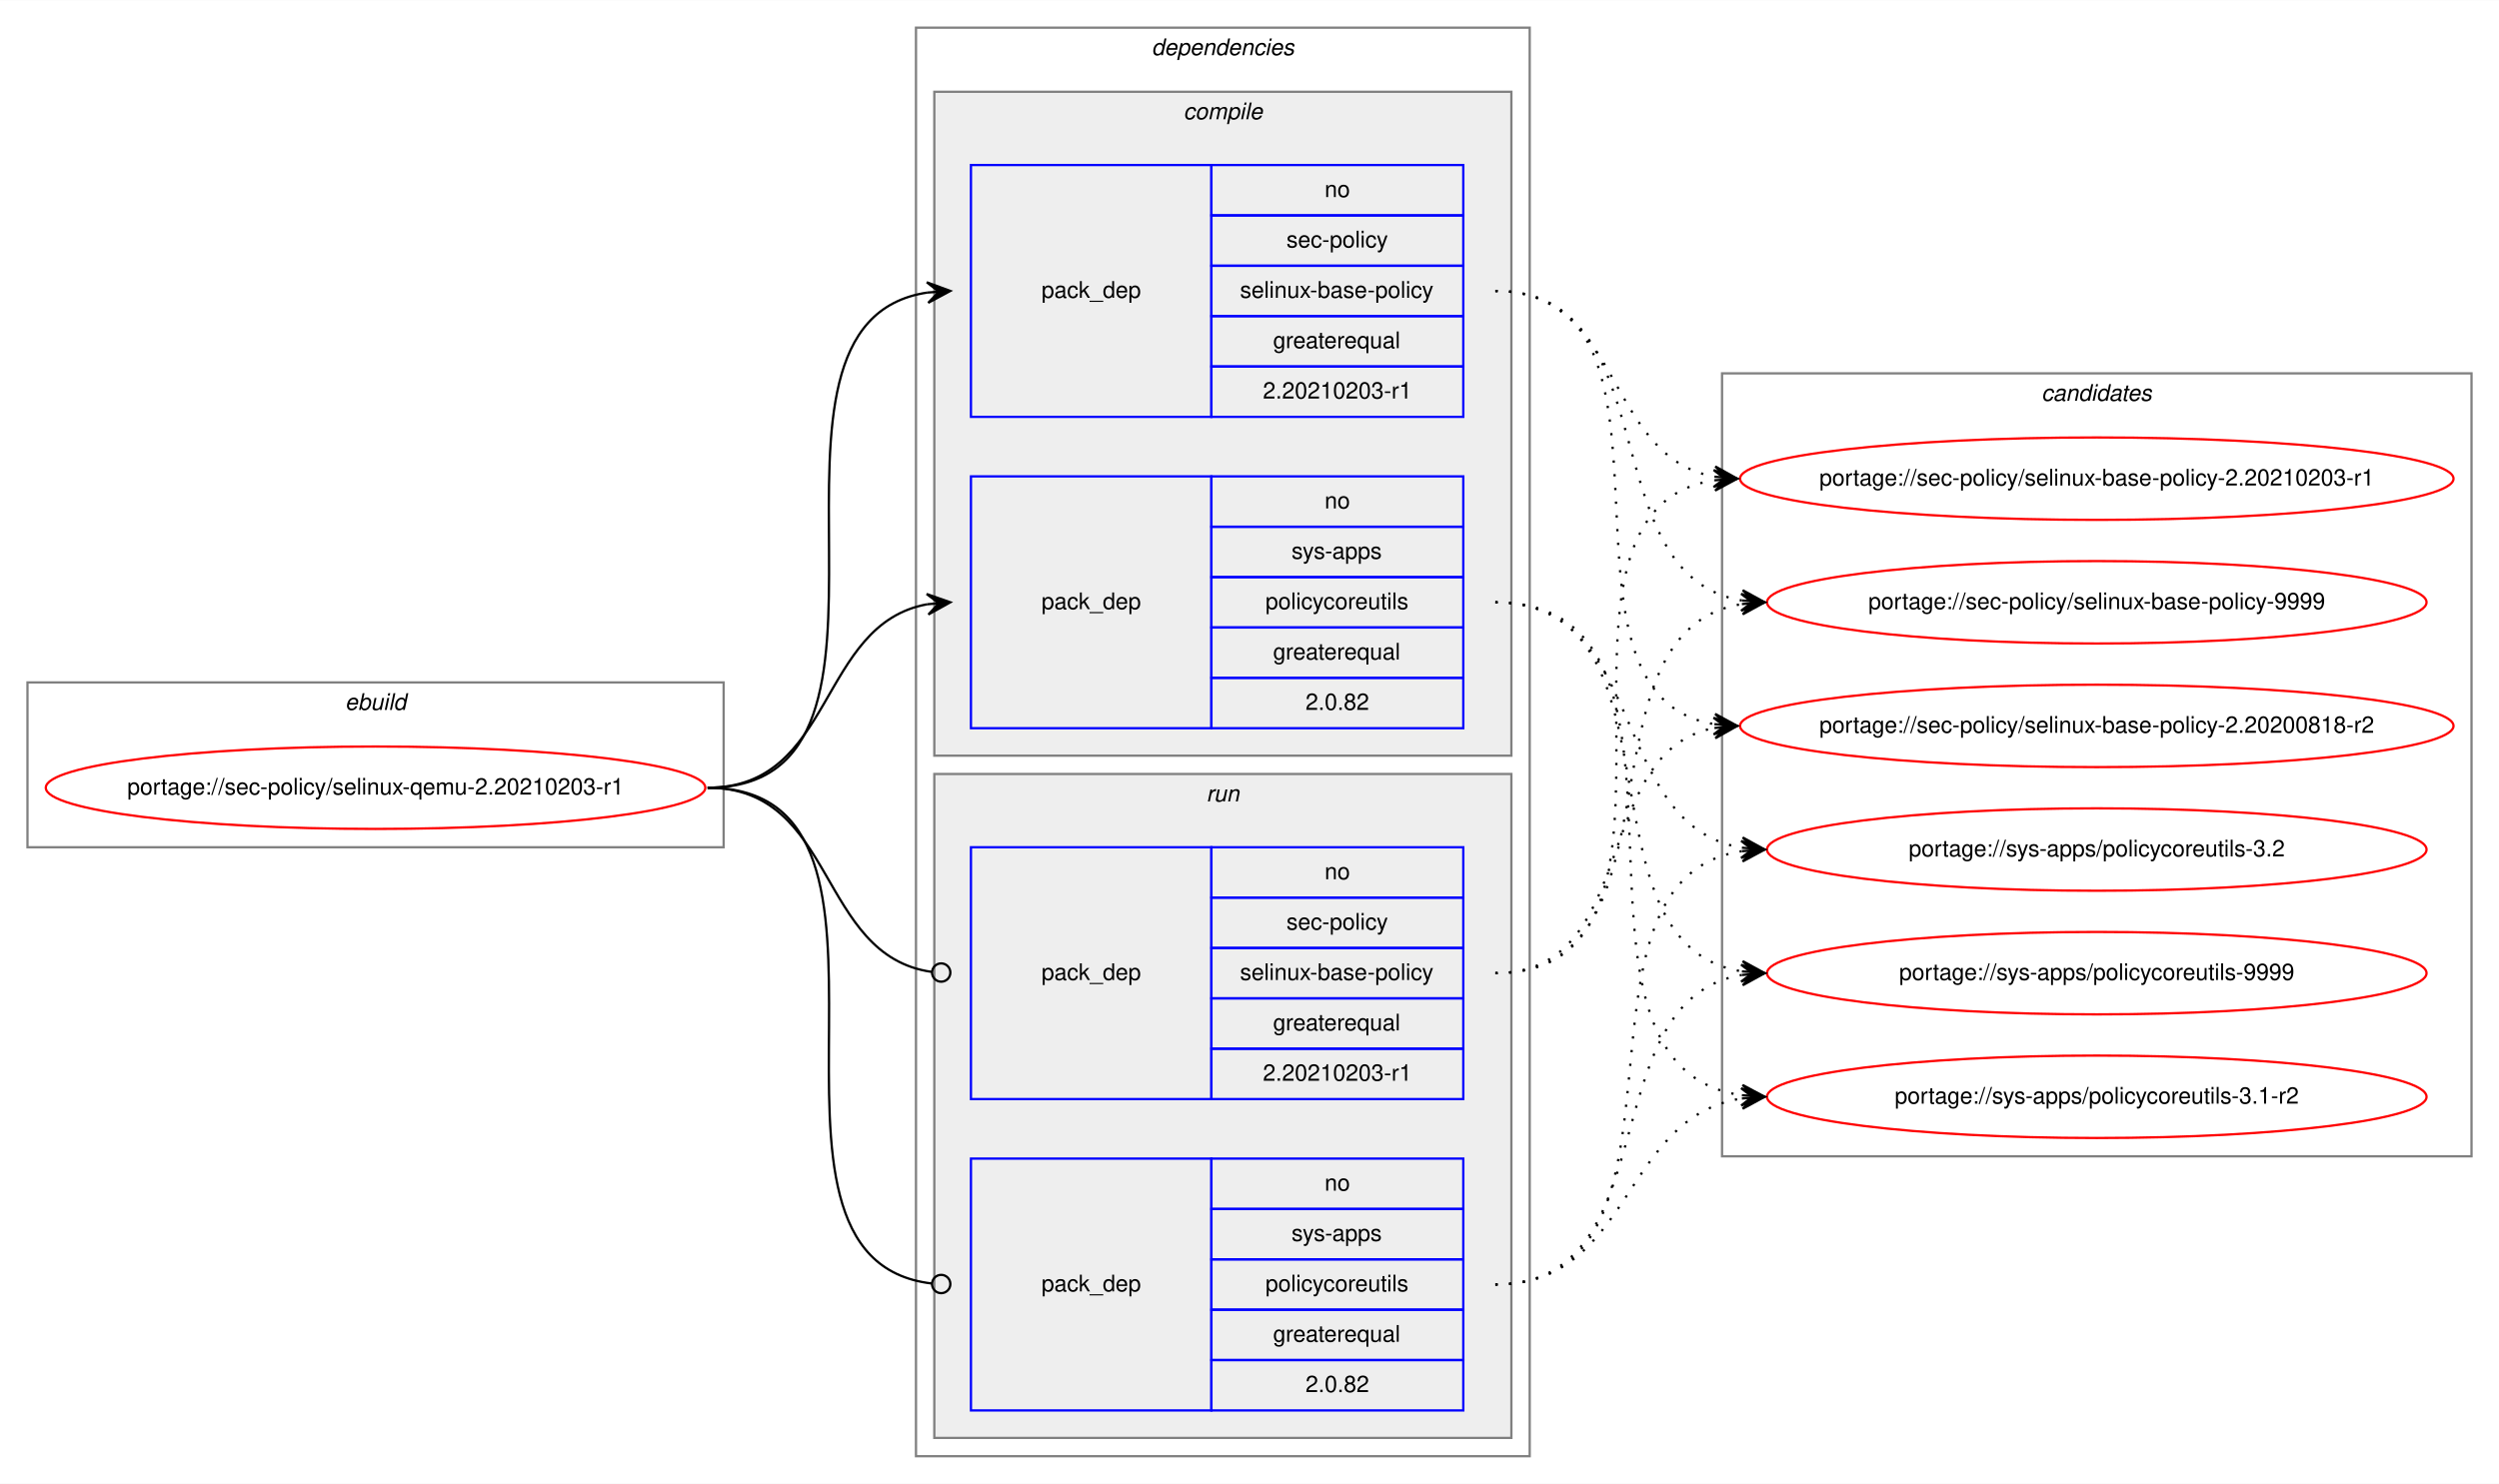
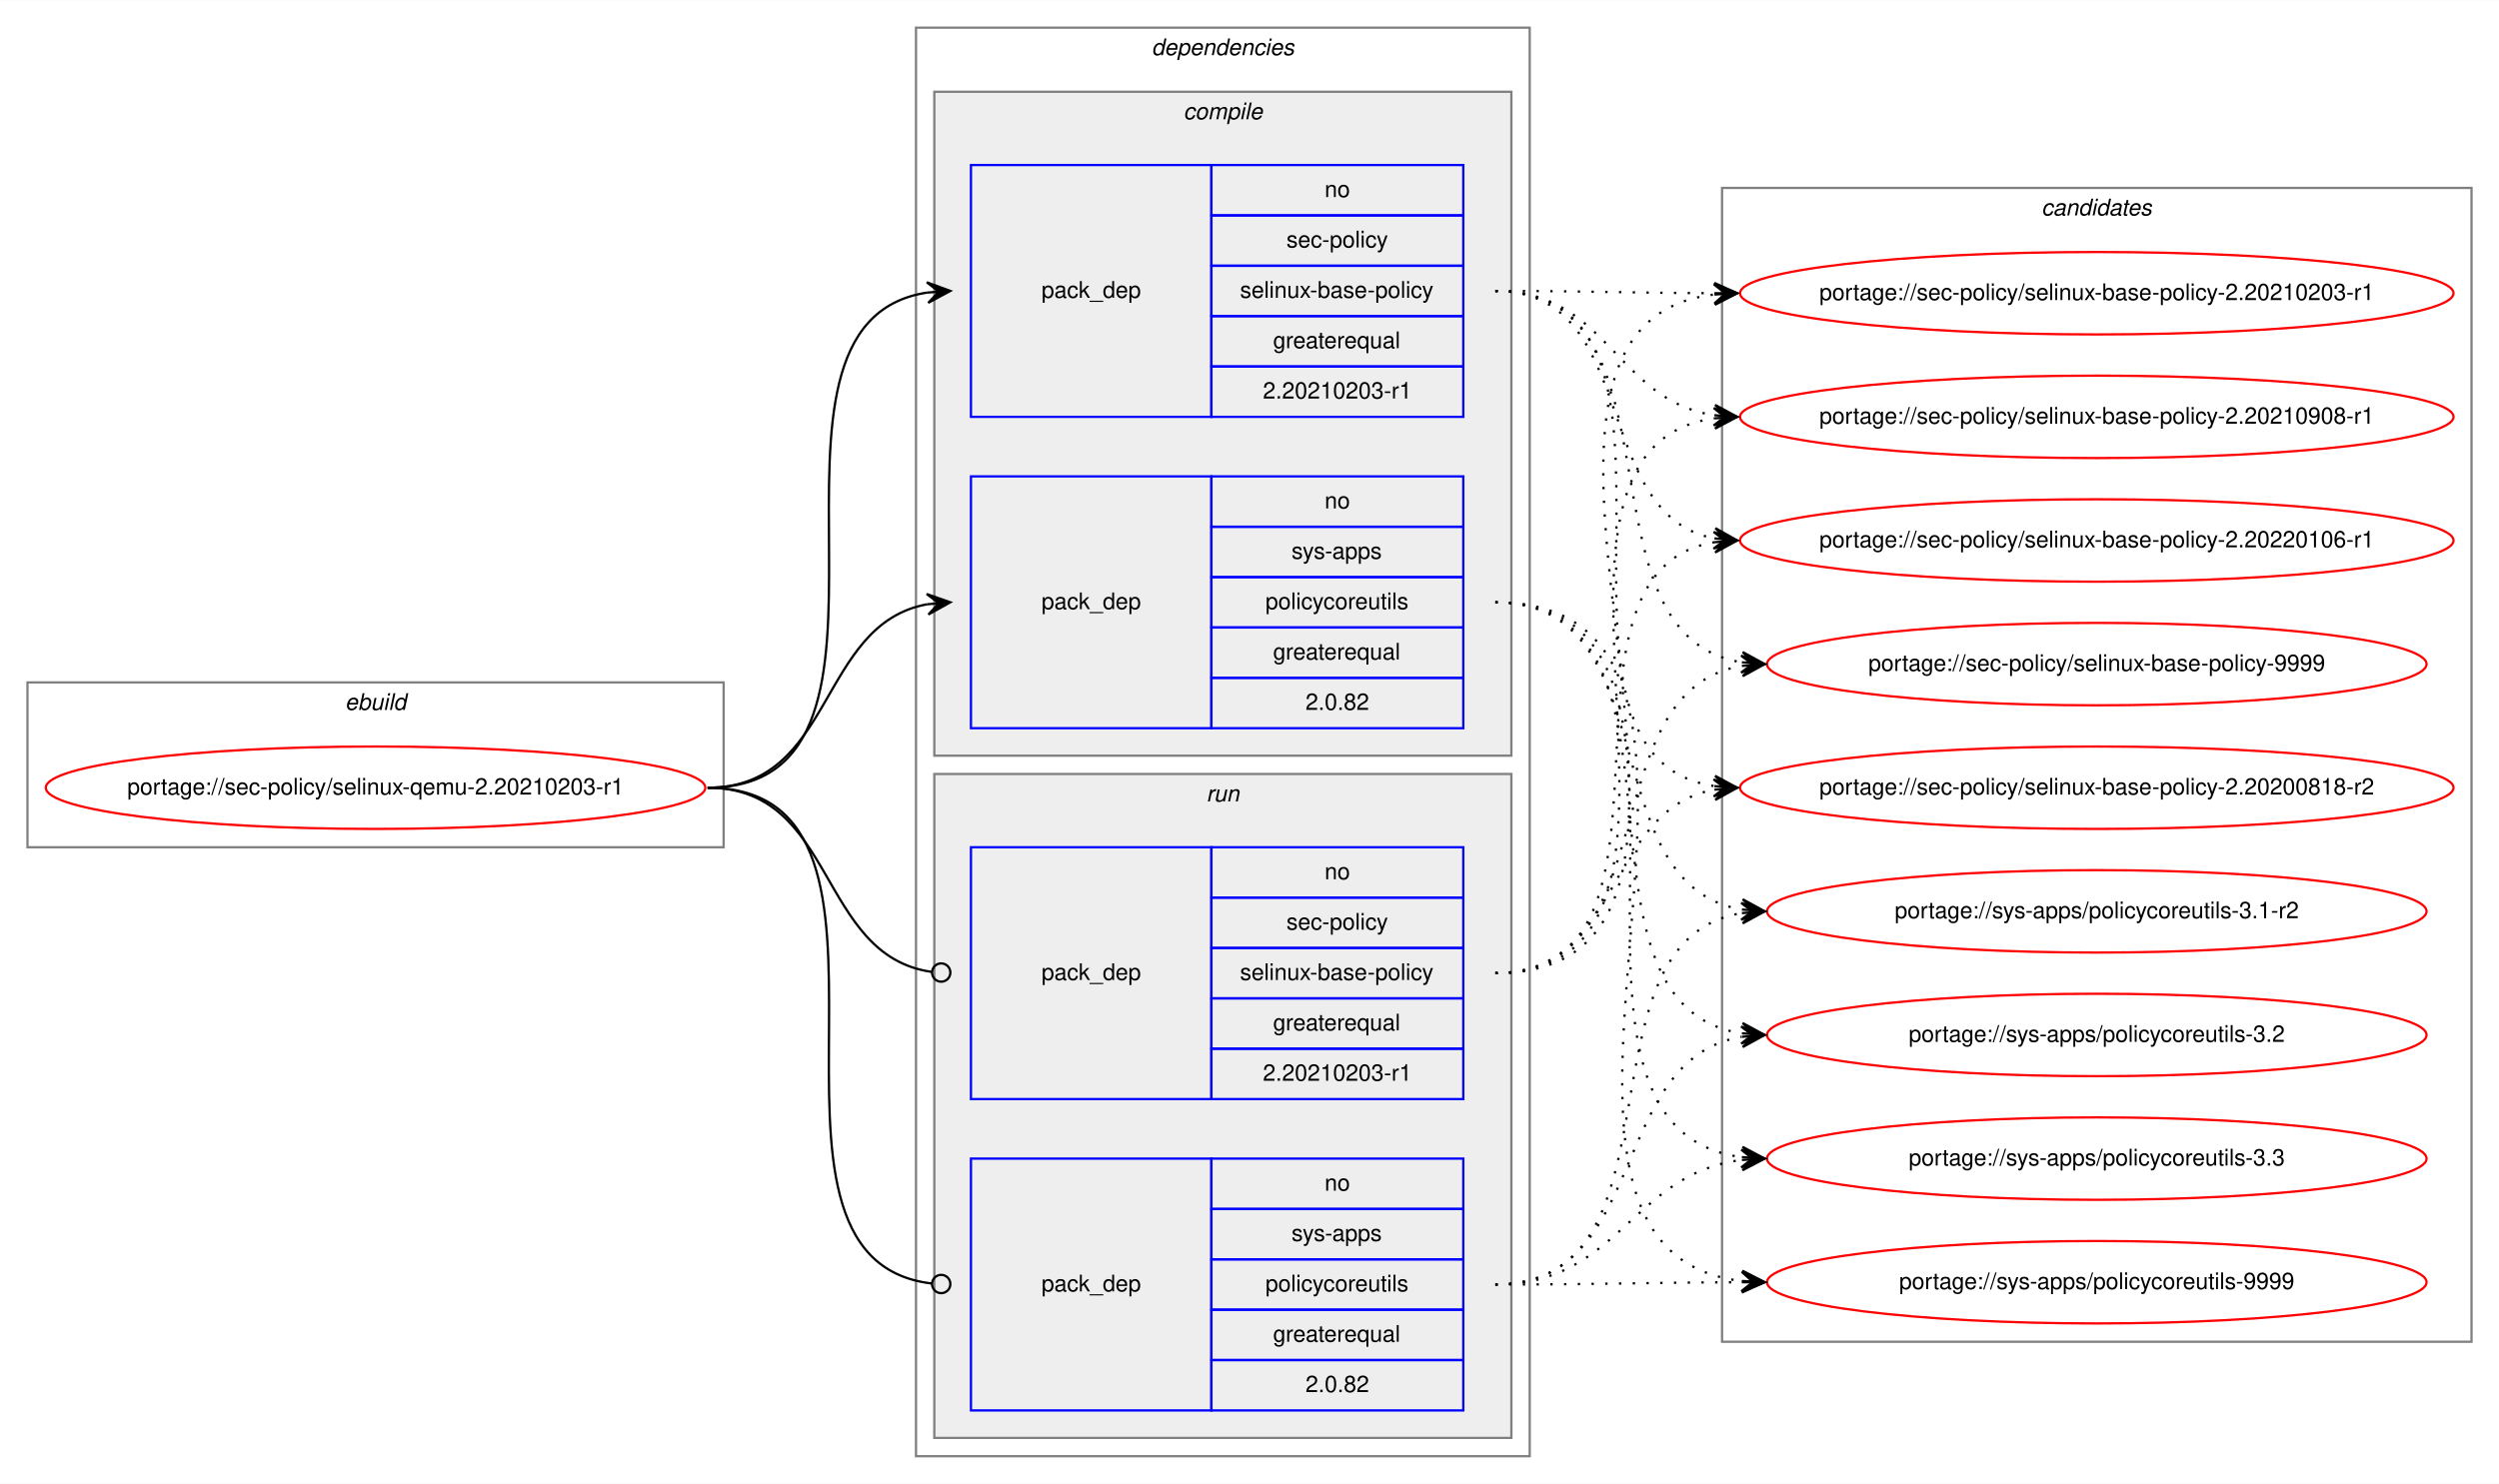
<svg xmlns="http://www.w3.org/2000/svg" xmlns:xlink="http://www.w3.org/1999/xlink" width="1091pt" height="648pt" viewBox="0.00 0.00 1091.28 648.00">
  <g id="graph0" class="graph" transform="scale(1 1) rotate(0) translate(4 644)">
    <polygon fill="white" stroke="transparent" points="-4,4 -4,-644 1087.28,-644 1087.28,4 -4,4" />
    <g id="clust1" class="cluster">
      <polygon fill="none" stroke="gray" points="8,-274 8,-346 312,-346 312,-274 8,-274" />
      <text text-anchor="start" x="146.66" y="-334" font-family="Helvetica,sans-Serif" font-style="italic" font-size="10.00">ebuild</text>
    </g>
    <g id="clust2" class="cluster">
      <polygon fill="none" stroke="gray" points="396,-8 396,-632 664,-632 664,-8 396,-8" />
      <text text-anchor="start" x="498.88" y="-620" font-family="Helvetica,sans-Serif" font-style="italic" font-size="10.00">dependencies</text>
    </g>
    <g id="clust3" class="cluster">
      <polygon fill="#eeeeee" stroke="gray" points="404,-314 404,-604 656,-604 656,-314 404,-314" />
      <text text-anchor="start" x="512.78" y="-592" font-family="Helvetica,sans-Serif" font-style="italic" font-size="10.00">compile</text>
    </g>
    <g id="clust7" class="cluster">
      <polygon fill="#eeeeee" stroke="gray" points="404,-16 404,-306 656,-306 656,-16 404,-16" />
      <text text-anchor="start" x="522.78" y="-294" font-family="Helvetica,sans-Serif" font-style="italic" font-size="10.00">run</text>
    </g>
    <g id="clust10" class="cluster">
-       <polygon fill="none" stroke="gray" points="748,-139 748,-481 1075.28,-481 1075.28,-139 748,-139" />
-       <text text-anchor="start" x="887.47" y="-469" font-family="Helvetica,sans-Serif" font-style="italic" font-size="10.00">candidates</text>
+       <polygon fill="none" stroke="gray" points="748,-58 748,-562 1075.28,-562 1075.28,-58 748,-58" />
+       <text text-anchor="start" x="887.47" y="-550" font-family="Helvetica,sans-Serif" font-style="italic" font-size="10.00">candidates</text>
    </g>
    <g id="node1" class="node">
      <g id="a_node1">
        <a xlink:href="../sec-policy/selinux-qemu-2.20210203-r1.svg" xlink:title="portage://sec-policy/selinux-qemu-2.20210203-r1">
          <ellipse fill="none" stroke="red" cx="160" cy="-300" rx="144" ry="18" />
          <text text-anchor="middle" x="160" y="-297" font-family="Helvetica,sans-Serif" font-size="10.00">portage://sec-policy/selinux-qemu-2.20210203-r1</text>
        </a>
      </g>
    </g>
    <g id="node2" class="node">
      <polygon fill="none" stroke="blue" points="420,-462 420,-572 525,-572 525,-462 420,-462" />
      <text text-anchor="start" x="450.82" y="-514" font-family="Helvetica,sans-Serif" font-size="10.00">pack_dep</text>
      <polygon fill="none" stroke="blue" points="525,-550 525,-572 635,-572 635,-550 525,-550" />
      <text text-anchor="start" x="574.44" y="-558" font-family="Helvetica,sans-Serif" font-size="10.00">no</text>
      <polygon fill="none" stroke="blue" points="525,-528 525,-550 635,-550 635,-528 525,-528" />
      <text text-anchor="start" x="557.78" y="-536" font-family="Helvetica,sans-Serif" font-size="10.00">sec-policy</text>
      <polygon fill="none" stroke="blue" points="525,-506 525,-528 635,-528 635,-506 525,-506" />
      <text text-anchor="start" x="537.5" y="-514" font-family="Helvetica,sans-Serif" font-size="10.00">selinux-base-policy</text>
      <polygon fill="none" stroke="blue" points="525,-484 525,-506 635,-506 635,-484 525,-484" />
      <text text-anchor="start" x="551.94" y="-492" font-family="Helvetica,sans-Serif" font-size="10.00">greaterequal</text>
      <polygon fill="none" stroke="blue" points="525,-462 525,-484 635,-484 635,-462 525,-462" />
      <text text-anchor="start" x="547.49" y="-470" font-family="Helvetica,sans-Serif" font-size="10.00">2.20210203-r1</text>
    </g>
    <g id="edge1" class="edge">
      <path fill="none" stroke="black" d="M305,-300C408.77,-300 310.64,-502.83 401.01,-516.3" />
      <polygon fill="black" stroke="black" points="411,-517 400.71,-520.79 406.01,-516.65 401.02,-516.3 401.02,-516.3 401.02,-516.3 406.01,-516.65 401.34,-511.81 411,-517 411,-517" />
    </g>
    <g id="node3" class="node">
      <polygon fill="none" stroke="blue" points="420,-326 420,-436 525,-436 525,-326 420,-326" />
      <text text-anchor="start" x="450.82" y="-378" font-family="Helvetica,sans-Serif" font-size="10.00">pack_dep</text>
      <polygon fill="none" stroke="blue" points="525,-414 525,-436 635,-436 635,-414 525,-414" />
      <text text-anchor="start" x="574.44" y="-422" font-family="Helvetica,sans-Serif" font-size="10.00">no</text>
      <polygon fill="none" stroke="blue" points="525,-392 525,-414 635,-414 635,-392 525,-392" />
      <text text-anchor="start" x="560" y="-400" font-family="Helvetica,sans-Serif" font-size="10.00">sys-apps</text>
      <polygon fill="none" stroke="blue" points="525,-370 525,-392 635,-392 635,-370 525,-370" />
      <text text-anchor="start" x="548.61" y="-378" font-family="Helvetica,sans-Serif" font-size="10.00">policycoreutils</text>
      <polygon fill="none" stroke="blue" points="525,-348 525,-370 635,-370 635,-348 525,-348" />
      <text text-anchor="start" x="551.94" y="-356" font-family="Helvetica,sans-Serif" font-size="10.00">greaterequal</text>
      <polygon fill="none" stroke="blue" points="525,-326 525,-348 635,-348 635,-326 525,-326" />
      <text text-anchor="start" x="566.1" y="-334" font-family="Helvetica,sans-Serif" font-size="10.00">2.0.82</text>
    </g>
    <g id="edge2" class="edge">
      <path fill="none" stroke="black" d="M305,-300C360.7,-300 352.97,-371.49 400.99,-380.15" />
      <polygon fill="black" stroke="black" points="411,-381 400.65,-384.63 406.02,-380.57 401.04,-380.15 401.04,-380.15 401.04,-380.15 406.02,-380.57 401.42,-375.67 411,-381 411,-381" />
    </g>
    <g id="node4" class="node">
      <polygon fill="none" stroke="blue" points="420,-164 420,-274 525,-274 525,-164 420,-164" />
      <text text-anchor="start" x="450.82" y="-216" font-family="Helvetica,sans-Serif" font-size="10.00">pack_dep</text>
      <polygon fill="none" stroke="blue" points="525,-252 525,-274 635,-274 635,-252 525,-252" />
      <text text-anchor="start" x="574.44" y="-260" font-family="Helvetica,sans-Serif" font-size="10.00">no</text>
      <polygon fill="none" stroke="blue" points="525,-230 525,-252 635,-252 635,-230 525,-230" />
      <text text-anchor="start" x="557.78" y="-238" font-family="Helvetica,sans-Serif" font-size="10.00">sec-policy</text>
      <polygon fill="none" stroke="blue" points="525,-208 525,-230 635,-230 635,-208 525,-208" />
      <text text-anchor="start" x="537.5" y="-216" font-family="Helvetica,sans-Serif" font-size="10.00">selinux-base-policy</text>
      <polygon fill="none" stroke="blue" points="525,-186 525,-208 635,-208 635,-186 525,-186" />
      <text text-anchor="start" x="551.94" y="-194" font-family="Helvetica,sans-Serif" font-size="10.00">greaterequal</text>
      <polygon fill="none" stroke="blue" points="525,-164 525,-186 635,-186 635,-164 525,-164" />
      <text text-anchor="start" x="547.49" y="-172" font-family="Helvetica,sans-Serif" font-size="10.00">2.20210203-r1</text>
    </g>
    <g id="edge3" class="edge">
      <path fill="none" stroke="black" d="M305,-300C361.4,-300 352.77,-226.72 402.81,-219.56" />
      <ellipse fill="none" stroke="black" cx="407.01" cy="-219.27" rx="4" ry="4" />
    </g>
    <g id="node5" class="node">
      <polygon fill="none" stroke="blue" points="420,-28 420,-138 525,-138 525,-28 420,-28" />
      <text text-anchor="start" x="450.82" y="-80" font-family="Helvetica,sans-Serif" font-size="10.00">pack_dep</text>
      <polygon fill="none" stroke="blue" points="525,-116 525,-138 635,-138 635,-116 525,-116" />
      <text text-anchor="start" x="574.44" y="-124" font-family="Helvetica,sans-Serif" font-size="10.00">no</text>
      <polygon fill="none" stroke="blue" points="525,-94 525,-116 635,-116 635,-94 525,-94" />
      <text text-anchor="start" x="560" y="-102" font-family="Helvetica,sans-Serif" font-size="10.00">sys-apps</text>
      <polygon fill="none" stroke="blue" points="525,-72 525,-94 635,-94 635,-72 525,-72" />
      <text text-anchor="start" x="548.61" y="-80" font-family="Helvetica,sans-Serif" font-size="10.00">policycoreutils</text>
      <polygon fill="none" stroke="blue" points="525,-50 525,-72 635,-72 635,-50 525,-50" />
      <text text-anchor="start" x="551.94" y="-58" font-family="Helvetica,sans-Serif" font-size="10.00">greaterequal</text>
      <polygon fill="none" stroke="blue" points="525,-28 525,-50 635,-50 635,-28 525,-28" />
      <text text-anchor="start" x="566.1" y="-36" font-family="Helvetica,sans-Serif" font-size="10.00">2.0.82</text>
    </g>
    <g id="edge4" class="edge">
      <path fill="none" stroke="black" d="M305,-300C409.51,-300 309.24,-94.29 402.95,-83.44" />
      <ellipse fill="none" stroke="black" cx="407.01" cy="-83.22" rx="4" ry="4" />
    </g>
    <g id="node6" class="node">
      <g id="a_node6">
        <a xlink:href="../sec-policy/selinux-base-policy-2.20200818-r2.svg" xlink:title="portage://sec-policy/selinux-base-policy-2.20200818-r2">
-           <ellipse fill="none" stroke="red" cx="911.64" cy="-327" rx="155.78" ry="18" />
-           <text text-anchor="middle" x="911.64" y="-324" font-family="Helvetica,sans-Serif" font-size="10.00">portage://sec-policy/selinux-base-policy-2.20200818-r2</text>
+           <ellipse fill="none" stroke="red" cx="911.64" cy="-300" rx="155.78" ry="18" />
+           <text text-anchor="middle" x="911.64" y="-297" font-family="Helvetica,sans-Serif" font-size="10.00">portage://sec-policy/selinux-base-policy-2.20200818-r2</text>
        </a>
      </g>
    </g>
    <g id="edge5" class="edge">
-       <path fill="none" stroke="black" stroke-dasharray="1,5" d="M649,-517C742.03,-517 664.27,-340.84 744.63,-327.77" />
-       <polygon fill="black" stroke="black" points="754.64,-327 745.01,-332.25 749.66,-327.38 744.67,-327.76 744.67,-327.76 744.67,-327.76 749.66,-327.38 744.33,-323.28 754.64,-327 754.64,-327" />
+       <path fill="none" stroke="black" stroke-dasharray="1,5" d="M649,-517C752.7,-517 654.37,-314.17 744.66,-300.7" />
+       <polygon fill="black" stroke="black" points="754.64,-300 744.98,-305.19 749.65,-300.35 744.67,-300.7 744.67,-300.7 744.67,-300.7 749.65,-300.35 744.35,-296.21 754.64,-300 754.64,-300" />
    </g>
    <g id="node7" class="node">
      <g id="a_node7">
        <a xlink:href="../sec-policy/selinux-base-policy-2.20210203-r1.svg" xlink:title="portage://sec-policy/selinux-base-policy-2.20210203-r1">
-           <ellipse fill="none" stroke="red" cx="911.64" cy="-435" rx="155.78" ry="18" />
-           <text text-anchor="middle" x="911.64" y="-432" font-family="Helvetica,sans-Serif" font-size="10.00">portage://sec-policy/selinux-base-policy-2.20210203-r1</text>
+           <ellipse fill="none" stroke="red" cx="911.64" cy="-516" rx="155.78" ry="18" />
+           <text text-anchor="middle" x="911.64" y="-513" font-family="Helvetica,sans-Serif" font-size="10.00">portage://sec-policy/selinux-base-policy-2.20210203-r1</text>
        </a>
      </g>
    </g>
    <g id="edge6" class="edge">
-       <path fill="none" stroke="black" stroke-dasharray="1,5" d="M649,-517C704.84,-517 696.54,-444.63 744.61,-435.87" />
-       <polygon fill="black" stroke="black" points="754.64,-435 745.07,-440.34 749.66,-435.43 744.68,-435.86 744.68,-435.86 744.68,-435.86 749.66,-435.43 744.29,-431.38 754.64,-435 754.64,-435" />
+       <path fill="none" stroke="black" stroke-dasharray="1,5" d="M649,-517C692.29,-517 705.64,-516.15 744.25,-516.02" />
+       <polygon fill="black" stroke="black" points="754.64,-516 744.65,-520.52 749.64,-516.01 744.64,-516.02 744.64,-516.02 744.64,-516.02 749.64,-516.01 744.63,-511.52 754.64,-516 754.64,-516" />
    </g>
    <g id="node8" class="node">
      <g id="a_node8">
-         <a xlink:href="../sec-policy/selinux-base-policy-9999.svg" xlink:title="portage://sec-policy/selinux-base-policy-9999">
-           <ellipse fill="none" stroke="red" cx="911.64" cy="-381" rx="144" ry="18" />
-           <text text-anchor="middle" x="911.64" y="-378" font-family="Helvetica,sans-Serif" font-size="10.00">portage://sec-policy/selinux-base-policy-9999</text>
+         <a xlink:href="../sec-policy/selinux-base-policy-2.20210908-r1.svg" xlink:title="portage://sec-policy/selinux-base-policy-2.20210908-r1">
+           <ellipse fill="none" stroke="red" cx="911.64" cy="-462" rx="155.78" ry="18" />
+           <text text-anchor="middle" x="911.64" y="-459" font-family="Helvetica,sans-Serif" font-size="10.00">portage://sec-policy/selinux-base-policy-2.20210908-r1</text>
        </a>
      </g>
    </g>
    <g id="edge7" class="edge">
-       <path fill="none" stroke="black" stroke-dasharray="1,5" d="M649,-517C725.33,-517 690.27,-392.94 756.59,-381.8" />
-       <polygon fill="black" stroke="black" points="766.64,-381 757.03,-386.28 761.66,-381.4 756.67,-381.79 756.67,-381.79 756.67,-381.79 761.66,-381.4 756.32,-377.31 766.64,-381 766.64,-381" />
+       <path fill="none" stroke="black" stroke-dasharray="1,5" d="M649,-517C698.32,-517 701.49,-469.26 744.5,-462.74" />
+       <polygon fill="black" stroke="black" points="754.64,-462 744.99,-467.21 749.65,-462.36 744.67,-462.72 744.67,-462.72 744.67,-462.72 749.65,-462.36 744.34,-458.24 754.64,-462 754.64,-462" />
    </g>
    <g id="node9" class="node">
      <g id="a_node9">
-         <a xlink:href="../sys-apps/policycoreutils-3.1-r2.svg" xlink:title="portage://sys-apps/policycoreutils-3.1-r2">
-           <ellipse fill="none" stroke="red" cx="911.64" cy="-165" rx="144" ry="18" />
-           <text text-anchor="middle" x="911.64" y="-162" font-family="Helvetica,sans-Serif" font-size="10.00">portage://sys-apps/policycoreutils-3.1-r2</text>
+         <a xlink:href="../sec-policy/selinux-base-policy-2.20220106-r1.svg" xlink:title="portage://sec-policy/selinux-base-policy-2.20220106-r1">
+           <ellipse fill="none" stroke="red" cx="911.64" cy="-408" rx="155.78" ry="18" />
+           <text text-anchor="middle" x="911.64" y="-405" font-family="Helvetica,sans-Serif" font-size="10.00">portage://sec-policy/selinux-base-policy-2.20220106-r1</text>
        </a>
      </g>
    </g>
    <g id="edge8" class="edge">
-       <path fill="none" stroke="black" stroke-dasharray="1,5" d="M649,-381C754.69,-381 663.8,-179.11 756.43,-165.7" />
-       <polygon fill="black" stroke="black" points="766.64,-165 756.97,-170.17 761.65,-165.34 756.66,-165.68 756.66,-165.68 756.66,-165.68 761.65,-165.34 756.36,-161.19 766.64,-165 766.64,-165" />
+       <path fill="none" stroke="black" stroke-dasharray="1,5" d="M649,-517C712.77,-517 690.09,-419.6 744.41,-408.94" />
+       <polygon fill="black" stroke="black" points="754.64,-408 745.1,-413.4 749.66,-408.46 744.68,-408.92 744.68,-408.92 744.68,-408.92 749.66,-408.46 744.27,-404.44 754.64,-408 754.64,-408" />
    </g>
    <g id="node10" class="node">
      <g id="a_node10">
-         <a xlink:href="../sys-apps/policycoreutils-3.2.svg" xlink:title="portage://sys-apps/policycoreutils-3.2">
-           <ellipse fill="none" stroke="red" cx="911.64" cy="-273" rx="144" ry="18" />
-           <text text-anchor="middle" x="911.64" y="-270" font-family="Helvetica,sans-Serif" font-size="10.00">portage://sys-apps/policycoreutils-3.2</text>
+         <a xlink:href="../sec-policy/selinux-base-policy-9999.svg" xlink:title="portage://sec-policy/selinux-base-policy-9999">
+           <ellipse fill="none" stroke="red" cx="911.64" cy="-354" rx="144" ry="18" />
+           <text text-anchor="middle" x="911.64" y="-351" font-family="Helvetica,sans-Serif" font-size="10.00">portage://sec-policy/selinux-base-policy-9999</text>
        </a>
      </g>
    </g>
    <g id="edge9" class="edge">
-       <path fill="none" stroke="black" stroke-dasharray="1,5" d="M649,-381C716.37,-381 697.89,-283.69 756.54,-273.81" />
-       <polygon fill="black" stroke="black" points="766.64,-273 757.03,-278.28 761.66,-273.4 756.67,-273.8 756.67,-273.8 756.67,-273.8 761.66,-273.4 756.31,-269.31 766.64,-273 766.64,-273" />
+       <path fill="none" stroke="black" stroke-dasharray="1,5" d="M649,-517C734.68,-517 682.05,-367.1 756.39,-354.8" />
+       <polygon fill="black" stroke="black" points="766.64,-354 757.02,-359.26 761.66,-354.39 756.67,-354.78 756.67,-354.78 756.67,-354.78 761.66,-354.39 756.32,-350.29 766.64,-354 766.64,-354" />
    </g>
    <g id="node11" class="node">
      <g id="a_node11">
+         <a xlink:href="../sys-apps/policycoreutils-3.1-r2.svg" xlink:title="portage://sys-apps/policycoreutils-3.1-r2">
+           <ellipse fill="none" stroke="red" cx="911.64" cy="-246" rx="144" ry="18" />
+           <text text-anchor="middle" x="911.64" y="-243" font-family="Helvetica,sans-Serif" font-size="10.00">portage://sys-apps/policycoreutils-3.1-r2</text>
+         </a>
+       </g>
+     </g>
+     <g id="edge10" class="edge">
+       <path fill="none" stroke="black" stroke-dasharray="1,5" d="M649,-381C725.01,-381 690.54,-257.86 756.63,-246.79" />
+       <polygon fill="black" stroke="black" points="766.64,-246 757.03,-251.28 761.66,-246.39 756.67,-246.79 756.67,-246.79 756.67,-246.79 761.66,-246.39 756.32,-242.3 766.64,-246 766.64,-246" />
+     </g>
+     <g id="node12" class="node">
+       <g id="a_node12">
+         <a xlink:href="../sys-apps/policycoreutils-3.2.svg" xlink:title="portage://sys-apps/policycoreutils-3.2">
+           <ellipse fill="none" stroke="red" cx="911.64" cy="-192" rx="144" ry="18" />
+           <text text-anchor="middle" x="911.64" y="-189" font-family="Helvetica,sans-Serif" font-size="10.00">portage://sys-apps/policycoreutils-3.2</text>
+         </a>
+       </g>
+     </g>
+     <g id="edge11" class="edge">
+       <path fill="none" stroke="black" stroke-dasharray="1,5" d="M649,-381C744.37,-381 673.26,-205.41 756.6,-192.72" />
+       <polygon fill="black" stroke="black" points="766.64,-192 756.99,-197.21 761.65,-192.36 756.67,-192.72 756.67,-192.72 756.67,-192.72 761.65,-192.36 756.34,-188.23 766.64,-192 766.64,-192" />
+     </g>
+     <g id="node13" class="node">
+       <g id="a_node13">
+         <a xlink:href="../sys-apps/policycoreutils-3.3.svg" xlink:title="portage://sys-apps/policycoreutils-3.3">
+           <ellipse fill="none" stroke="red" cx="911.64" cy="-138" rx="144" ry="18" />
+           <text text-anchor="middle" x="911.64" y="-135" font-family="Helvetica,sans-Serif" font-size="10.00">portage://sys-apps/policycoreutils-3.3</text>
+         </a>
+       </g>
+     </g>
+     <g id="edge12" class="edge">
+       <path fill="none" stroke="black" stroke-dasharray="1,5" d="M649,-381C765.36,-381 653.84,-152.49 756.4,-138.65" />
+       <polygon fill="black" stroke="black" points="766.64,-138 756.95,-143.13 761.65,-138.32 756.66,-138.64 756.66,-138.64 756.66,-138.64 761.65,-138.32 756.37,-134.15 766.64,-138 766.64,-138" />
+     </g>
+     <g id="node14" class="node">
+       <g id="a_node14">
        <a xlink:href="../sys-apps/policycoreutils-9999.svg" xlink:title="portage://sys-apps/policycoreutils-9999">
-           <ellipse fill="none" stroke="red" cx="911.64" cy="-219" rx="144" ry="18" />
-           <text text-anchor="middle" x="911.64" y="-216" font-family="Helvetica,sans-Serif" font-size="10.00">portage://sys-apps/policycoreutils-9999</text>
-         </a>
-       </g>
-     </g>
-     <g id="edge10" class="edge">
-       <path fill="none" stroke="black" stroke-dasharray="1,5" d="M649,-381C734.33,-381 682.36,-232.02 756.43,-219.8" />
-       <polygon fill="black" stroke="black" points="766.64,-219 757.02,-224.26 761.66,-219.39 756.67,-219.78 756.67,-219.78 756.67,-219.78 761.66,-219.39 756.32,-215.29 766.64,-219 766.64,-219" />
-     </g>
-     <g id="edge11" class="edge">
-       <path fill="none" stroke="black" stroke-dasharray="1,5" d="M649,-219C712.47,-219 690.34,-315.51 744.45,-326.07" />
-       <polygon fill="black" stroke="black" points="754.64,-327 744.27,-330.57 749.66,-326.54 744.68,-326.09 744.68,-326.09 744.68,-326.09 749.66,-326.54 745.09,-321.61 754.64,-327 754.64,-327" />
-     </g>
-     <g id="edge12" class="edge">
-       <path fill="none" stroke="black" stroke-dasharray="1,5" d="M649,-219C752.21,-219 654.91,-420.49 744.42,-434.26" />
-       <polygon fill="black" stroke="black" points="754.64,-435 744.34,-438.77 749.65,-434.64 744.67,-434.28 744.67,-434.28 744.67,-434.28 749.65,-434.64 744.99,-429.79 754.64,-435 754.64,-435" />
+           <ellipse fill="none" stroke="red" cx="911.64" cy="-84" rx="144" ry="18" />
+           <text text-anchor="middle" x="911.64" y="-81" font-family="Helvetica,sans-Serif" font-size="10.00">portage://sys-apps/policycoreutils-9999</text>
+         </a>
+       </g>
    </g>
    <g id="edge13" class="edge">
-       <path fill="none" stroke="black" stroke-dasharray="1,5" d="M649,-219C734.33,-219 682.36,-367.98 756.43,-380.2" />
-       <polygon fill="black" stroke="black" points="766.64,-381 756.32,-384.71 761.66,-380.61 756.67,-380.22 756.67,-380.22 756.67,-380.22 761.66,-380.61 757.02,-375.74 766.64,-381 766.64,-381" />
+       <path fill="none" stroke="black" stroke-dasharray="1,5" d="M649,-381C787.37,-381 632.91,-98.89 756.41,-84.56" />
+       <polygon fill="black" stroke="black" points="766.64,-84 756.9,-89.04 761.65,-84.28 756.66,-84.55 756.66,-84.55 756.66,-84.55 761.65,-84.28 756.41,-80.06 766.64,-84 766.64,-84" />
    </g>
    <g id="edge14" class="edge">
-       <path fill="none" stroke="black" stroke-dasharray="1,5" d="M649,-83C709.12,-83 703.79,-155.97 756.49,-164.24" />
-       <polygon fill="black" stroke="black" points="766.64,-165 756.33,-168.74 761.66,-164.63 756.67,-164.25 756.67,-164.25 756.67,-164.25 761.66,-164.63 757,-159.77 766.64,-165 766.64,-165" />
+       <path fill="none" stroke="black" stroke-dasharray="1,5" d="M649,-219C704.58,-219 696.75,-290.49 744.65,-299.15" />
+       <polygon fill="black" stroke="black" points="754.64,-300 744.29,-303.63 749.66,-299.57 744.68,-299.15 744.68,-299.15 744.68,-299.15 749.66,-299.57 745.06,-294.66 754.64,-300 754.64,-300" />
    </g>
    <g id="edge15" class="edge">
-       <path fill="none" stroke="black" stroke-dasharray="1,5" d="M649,-83C744.73,-83 672.94,-259.52 756.56,-272.27" />
-       <polygon fill="black" stroke="black" points="766.64,-273 756.34,-276.77 761.65,-272.64 756.67,-272.28 756.67,-272.28 756.67,-272.28 761.65,-272.64 756.99,-267.79 766.64,-273 766.64,-273" />
+       <path fill="none" stroke="black" stroke-dasharray="1,5" d="M649,-219C785.54,-219 623.2,-501.11 744.57,-515.44" />
+       <polygon fill="black" stroke="black" points="754.64,-516 744.41,-519.93 749.65,-515.72 744.66,-515.44 744.66,-515.44 744.66,-515.44 749.65,-515.72 744.91,-510.95 754.64,-516 754.64,-516" />
    </g>
    <g id="edge16" class="edge">
-       <path fill="none" stroke="black" stroke-dasharray="1,5" d="M649,-83C725.33,-83 690.27,-207.06 756.59,-218.2" />
-       <polygon fill="black" stroke="black" points="766.64,-219 756.32,-222.69 761.66,-218.6 756.67,-218.21 756.67,-218.21 756.67,-218.21 761.66,-218.6 757.03,-213.72 766.64,-219 766.64,-219" />
+       <path fill="none" stroke="black" stroke-dasharray="1,5" d="M649,-219C763.2,-219 644.51,-447.51 744.61,-461.35" />
+       <polygon fill="black" stroke="black" points="754.64,-462 744.37,-465.84 749.65,-461.67 744.66,-461.35 744.66,-461.35 744.66,-461.35 749.65,-461.67 744.96,-456.86 754.64,-462 754.64,-462" />
+     </g>
+     <g id="edge17" class="edge">
+       <path fill="none" stroke="black" stroke-dasharray="1,5" d="M649,-219C741.66,-219 664.6,-394.23 744.67,-407.24" />
+       <polygon fill="black" stroke="black" points="754.64,-408 744.33,-411.73 749.66,-407.62 744.67,-407.24 744.67,-407.24 744.67,-407.24 749.66,-407.62 745.01,-402.75 754.64,-408 754.64,-408" />
+     </g>
+     <g id="edge18" class="edge">
+       <path fill="none" stroke="black" stroke-dasharray="1,5" d="M649,-219C725.01,-219 690.54,-342.14 756.63,-353.21" />
+       <polygon fill="black" stroke="black" points="766.64,-354 756.32,-357.7 761.66,-353.61 756.67,-353.21 756.67,-353.21 756.67,-353.21 761.66,-353.61 757.03,-348.72 766.64,-354 766.64,-354" />
+     </g>
+     <g id="edge19" class="edge">
+       <path fill="none" stroke="black" stroke-dasharray="1,5" d="M649,-83C734.68,-83 682.05,-232.9 756.39,-245.2" />
+       <polygon fill="black" stroke="black" points="766.64,-246 756.32,-249.71 761.66,-245.61 756.67,-245.22 756.67,-245.22 756.67,-245.22 761.66,-245.61 757.02,-240.74 766.64,-246 766.64,-246" />
+     </g>
+     <g id="edge20" class="edge">
+       <path fill="none" stroke="black" stroke-dasharray="1,5" d="M649,-83C716.66,-83 697.65,-181.21 756.5,-191.19" />
+       <polygon fill="black" stroke="black" points="766.64,-192 756.31,-195.68 761.66,-191.6 756.67,-191.2 756.67,-191.2 756.67,-191.2 761.66,-191.6 757.03,-186.71 766.64,-192 766.64,-192" />
+     </g>
+     <g id="edge21" class="edge">
+       <path fill="none" stroke="black" stroke-dasharray="1,5" d="M649,-83C703.11,-83 708.43,-131.34 756.44,-137.38" />
+       <polygon fill="black" stroke="black" points="766.64,-138 756.39,-141.89 761.65,-137.7 756.66,-137.4 756.66,-137.4 756.66,-137.4 761.65,-137.7 756.93,-132.9 766.64,-138 766.64,-138" />
+     </g>
+     <g id="edge22" class="edge">
+       <path fill="none" stroke="black" stroke-dasharray="1,5" d="M649,-83C697.71,-83 712.38,-83.87 756.44,-83.99" />
+       <polygon fill="black" stroke="black" points="766.64,-84 756.64,-88.49 761.64,-83.99 756.64,-83.99 756.64,-83.99 756.64,-83.99 761.64,-83.99 756.65,-79.49 766.64,-84 766.64,-84" />
    </g>
  </g>
</svg>
